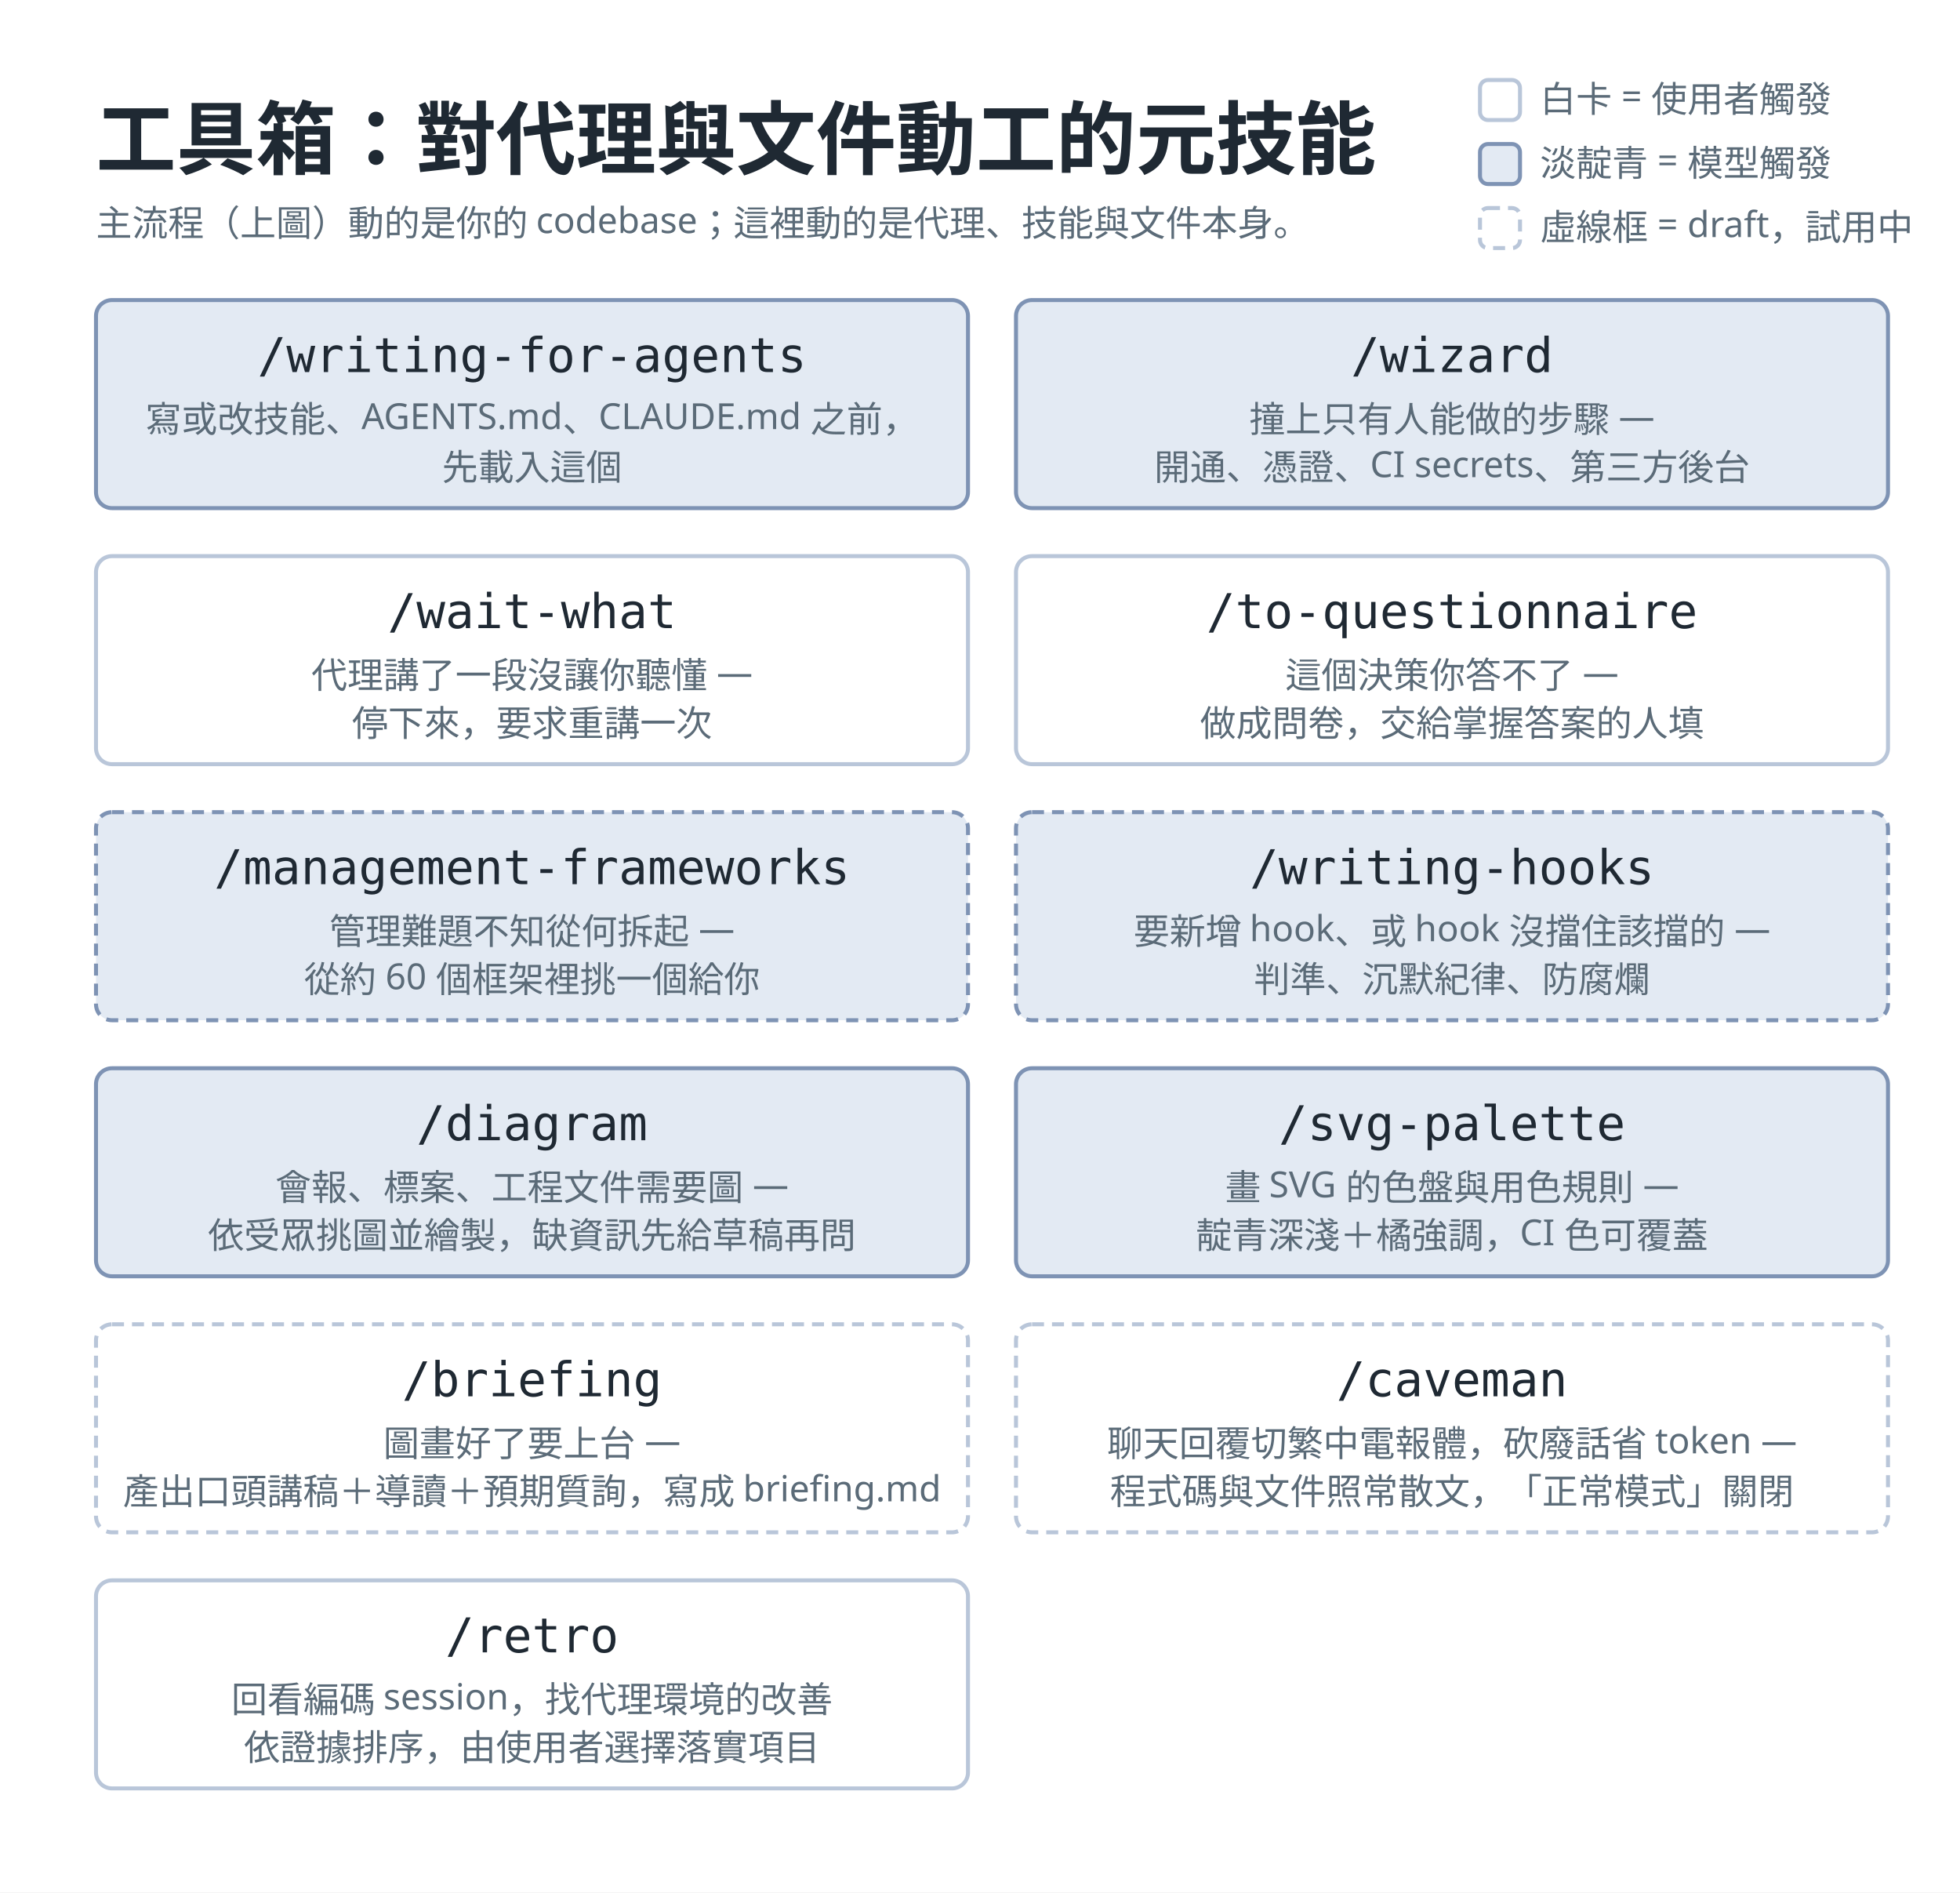
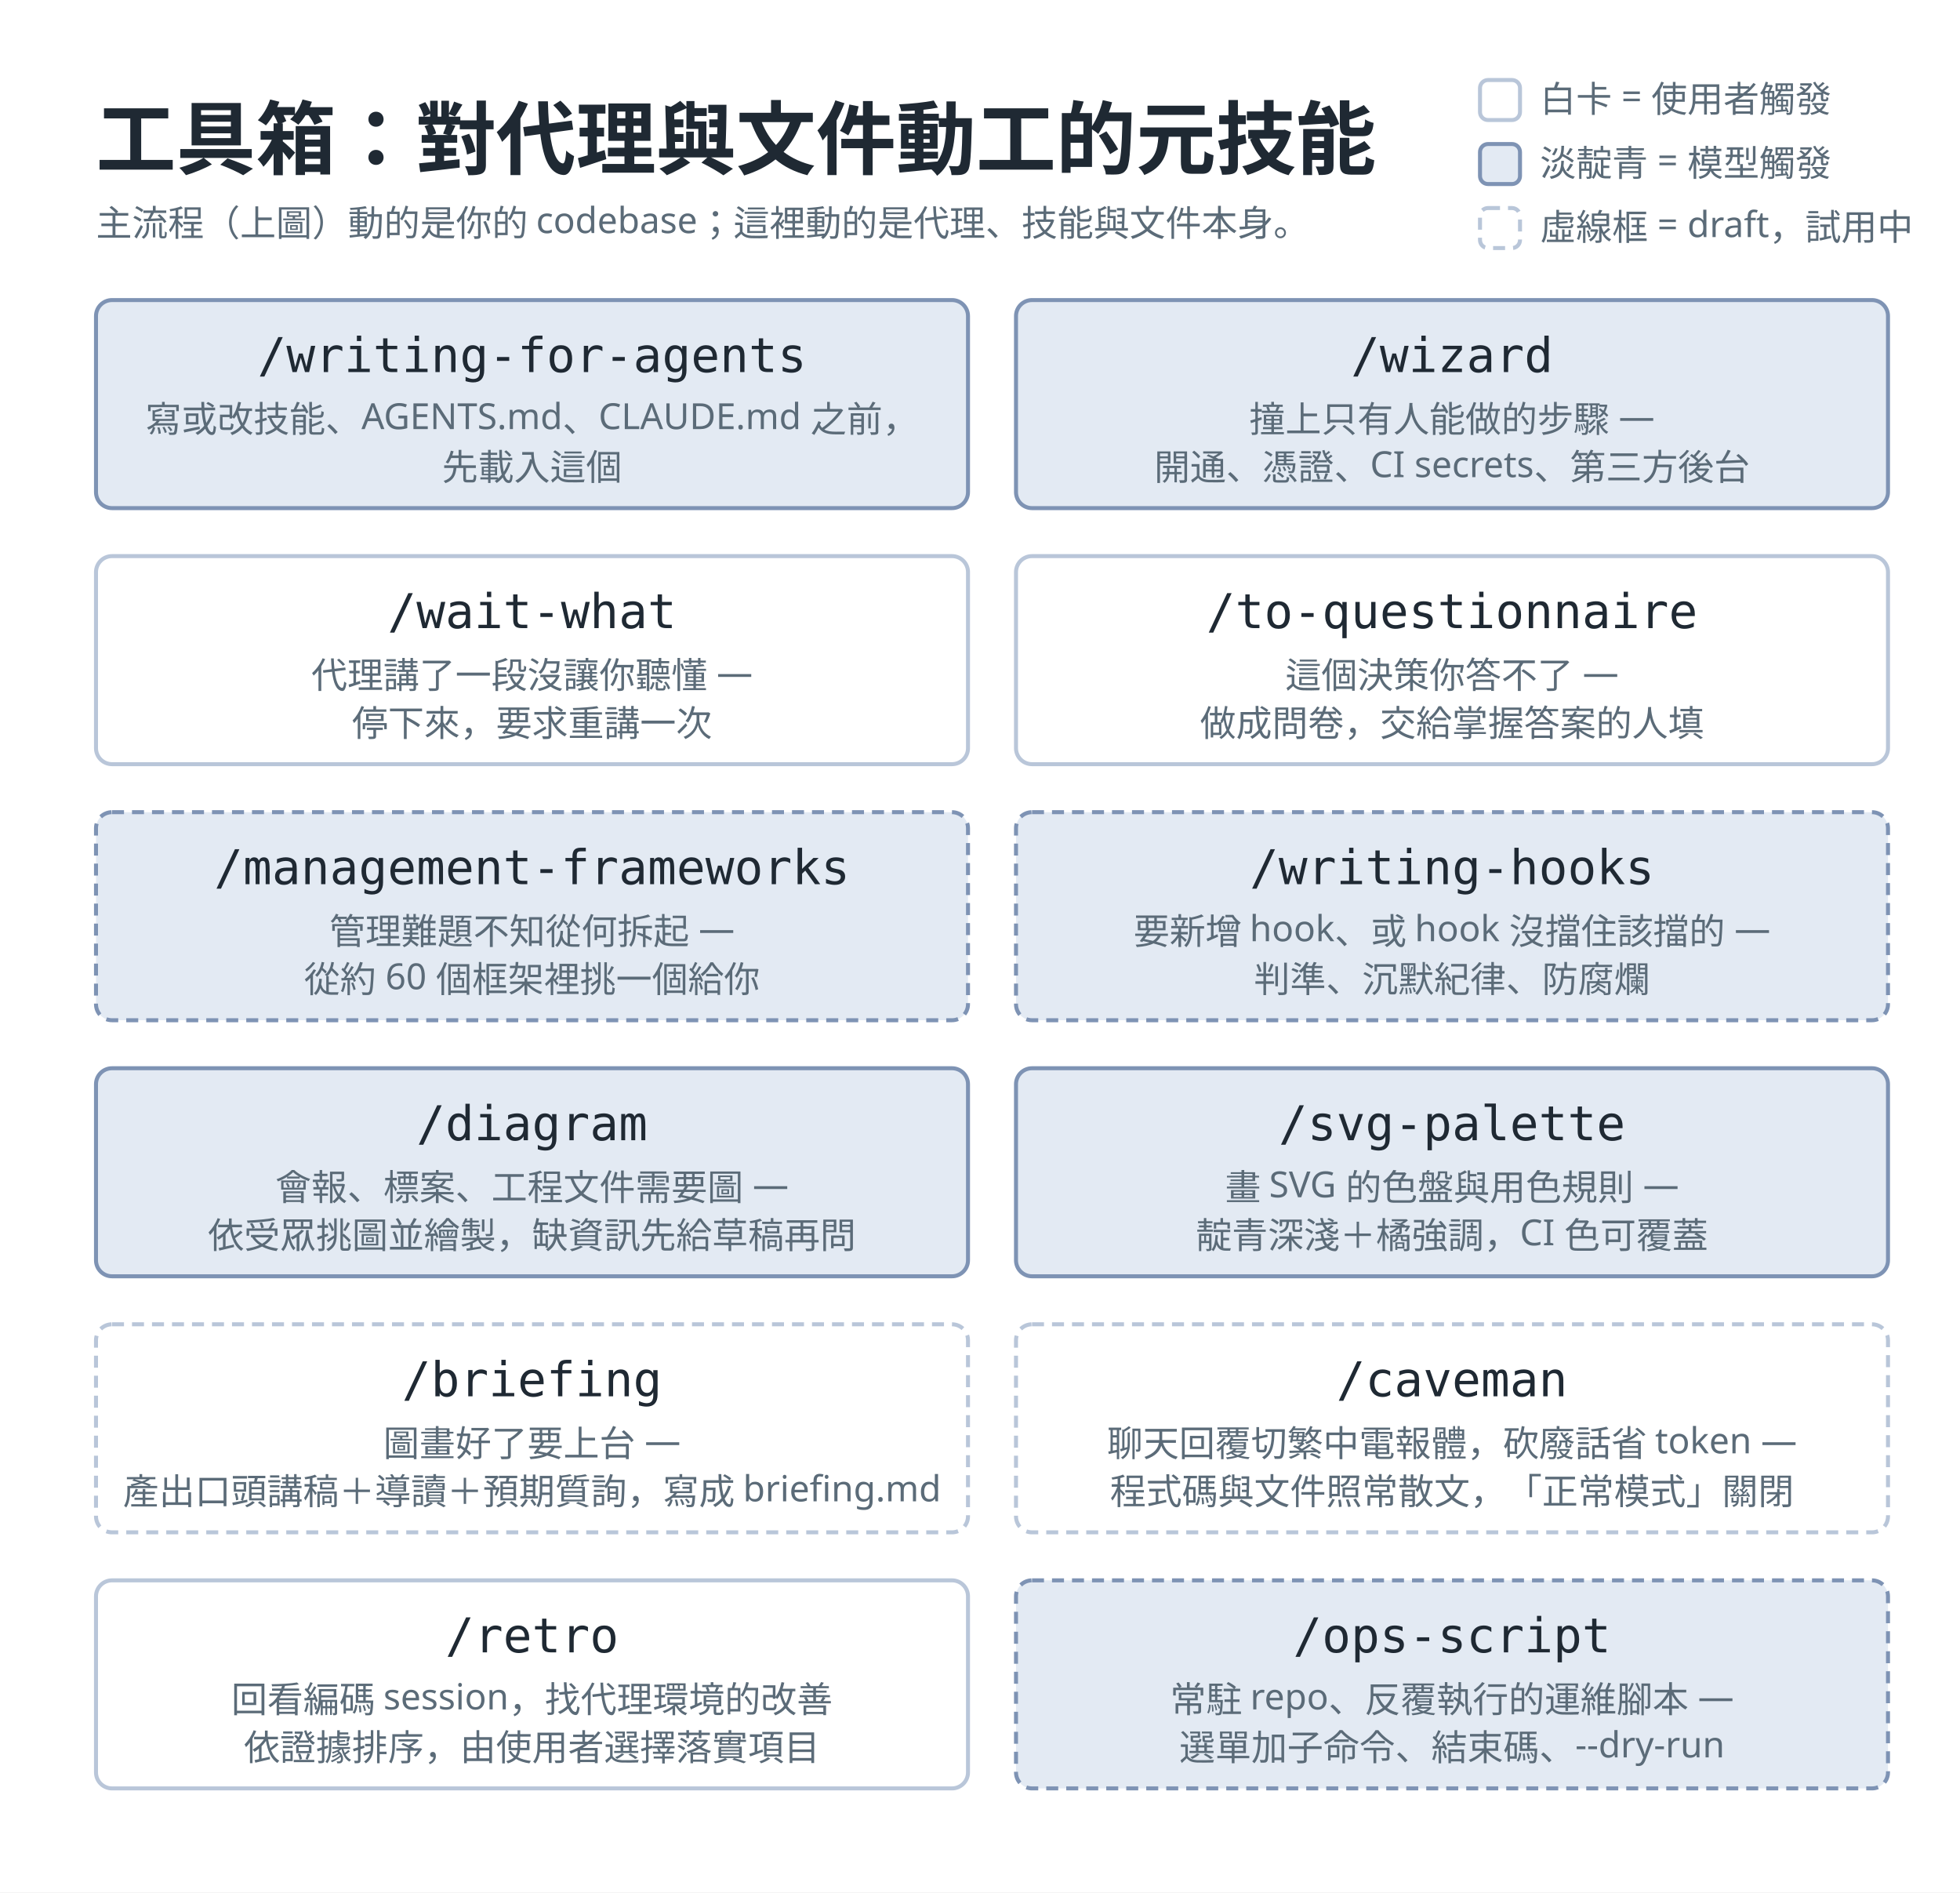
<svg xmlns="http://www.w3.org/2000/svg" width="980" height="946" viewBox="0 0 980 946" font-family="'Noto Sans TC','Microsoft JhengHei','微軟正黑體','PingFang TC',sans-serif">
  <defs>
    <style>
      .box   { stroke-width: 2; }
      .user  { fill: #FFFFFF; stroke: #B9C6D9; }
      .model { fill: #E3EAF3; stroke: #7E93B4; }
      .draft { stroke-dasharray: 6 4; }
      .skill { font-family: ui-monospace, SFMono-Regular, Consolas, monospace; font-size: 24px; fill: #1F2933; }
      .sub   { font-size: 18px; fill: #5B6B78; }
      .note  { font-size: 18px; fill: #5B6B78; }
    </style>
  </defs>
  <rect width="980" height="946" fill="#FFFFFF" />
  <g id="header">
    <text x="48" y="84" font-size="40" font-weight="700" fill="#1F2933">工具箱：對代理與文件動工的元技能</text>
    <text x="48" y="118" class="note">主流程（上圖）動的是你的 codebase；這裡動的是代理、技能與文件本身。</text>
  </g>
  <g id="legend">
    <rect x="740" y="40" width="20" height="20" rx="4" class="box user" />
    <text x="770" y="56" class="note">白卡 = 使用者觸發</text>
    <rect x="740" y="72" width="20" height="20" rx="4" class="box model" />
    <text x="770" y="88" class="note">淡靛青 = 模型觸發</text>
    <rect x="740" y="104" width="20" height="20" rx="4" class="box user draft" />
    <text x="770" y="120" class="note">虛線框 = draft，試用中</text>
  </g>
  <g id="cards">
    <rect x="48" y="150" width="436" height="104" rx="8" class="box model" />
    <text x="266" y="186" text-anchor="middle" class="skill">/writing-for-agents</text>
    <text x="266" y="216" text-anchor="middle" class="sub">寫或改技能、AGENTS.md、CLAUDE.md 之前，</text>
    <text x="266" y="240" text-anchor="middle" class="sub">先載入這個</text>
    <rect x="508" y="150" width="436" height="104" rx="8" class="box model" />
    <text x="726" y="186" text-anchor="middle" class="skill">/wizard</text>
    <text x="726" y="216" text-anchor="middle" class="sub">撞上只有人能做的步驟 —</text>
    <text x="726" y="240" text-anchor="middle" class="sub">開通、憑證、CI secrets、第三方後台</text>
    <rect x="48" y="278" width="436" height="104" rx="8" class="box user" />
    <text x="266" y="314" text-anchor="middle" class="skill">/wait-what</text>
    <text x="266" y="344" text-anchor="middle" class="sub">代理講了一段沒讓你聽懂 —</text>
    <text x="266" y="368" text-anchor="middle" class="sub">停下來，要求重講一次</text>
    <rect x="508" y="278" width="436" height="104" rx="8" class="box user" />
    <text x="726" y="314" text-anchor="middle" class="skill">/to-questionnaire</text>
    <text x="726" y="344" text-anchor="middle" class="sub">這個決策你答不了 —</text>
    <text x="726" y="368" text-anchor="middle" class="sub">做成問卷，交給掌握答案的人填</text>
    <rect x="48" y="406" width="436" height="104" rx="8" class="box model draft" />
    <text x="266" y="442" text-anchor="middle" class="skill">/management-frameworks</text>
    <text x="266" y="472" text-anchor="middle" class="sub">管理難題不知從何拆起 —</text>
    <text x="266" y="496" text-anchor="middle" class="sub">從約 60 個框架裡挑一個給你</text>
    <rect x="508" y="406" width="436" height="104" rx="8" class="box model draft" />
    <text x="726" y="442" text-anchor="middle" class="skill">/writing-hooks</text>
    <text x="726" y="472" text-anchor="middle" class="sub">要新增 hook、或 hook 沒擋住該擋的 —</text>
    <text x="726" y="496" text-anchor="middle" class="sub">判準、沉默紀律、防腐爛</text>
    <rect x="48" y="534" width="436" height="104" rx="8" class="box model" />
    <text x="266" y="570" text-anchor="middle" class="skill">/diagram</text>
    <text x="266" y="600" text-anchor="middle" class="sub">會報、標案、工程文件需要圖 —</text>
    <text x="266" y="624" text-anchor="middle" class="sub">依受眾挑圖並繪製，缺資訊先給草稿再問</text>
    <rect x="508" y="534" width="436" height="104" rx="8" class="box model" />
    <text x="726" y="570" text-anchor="middle" class="skill">/svg-palette</text>
    <text x="726" y="600" text-anchor="middle" class="sub">畫 SVG 的色盤與用色規則 —</text>
    <text x="726" y="624" text-anchor="middle" class="sub">靛青深淺＋橘強調，CI 色可覆蓋</text>
    <rect x="48" y="662" width="436" height="104" rx="8" class="box user draft" />
    <text x="266" y="698" text-anchor="middle" class="skill">/briefing</text>
    <text x="266" y="728" text-anchor="middle" class="sub">圖畫好了要上台 —</text>
    <text x="266" y="752" text-anchor="middle" class="sub">產出口頭講稿＋導讀＋預期質詢，寫成 briefing.md</text>
    <rect x="508" y="662" width="436" height="104" rx="8" class="box user draft" />
    <text x="726" y="698" text-anchor="middle" class="skill">/caveman</text>
    <text x="726" y="728" text-anchor="middle" class="sub">聊天回覆切繁中電報體，砍廢話省 token —</text>
    <text x="726" y="752" text-anchor="middle" class="sub">程式碼與文件照常散文，「正常模式」關閉</text>
    <g id="retro">
      <rect x="48" y="790" width="436" height="104" rx="8" class="box user" />
      <text x="266" y="826" text-anchor="middle" class="skill">/retro</text>
      <text x="266" y="856" text-anchor="middle" class="sub">回看編碼 session，找代理環境的改善</text>
      <text x="266" y="880" text-anchor="middle" class="sub">依證據排序，由使用者選擇落實項目</text>
    </g>
+     <rect x="508" y="790" width="436" height="104" rx="8" class="box model draft" />
+     <text x="726" y="826" text-anchor="middle" class="skill">/ops-script</text>
+     <text x="726" y="856" text-anchor="middle" class="sub">常駐 repo、反覆執行的運維腳本 —</text>
+     <text x="726" y="880" text-anchor="middle" class="sub">選單加子命令、結束碼、--dry-run</text>
  </g>
</svg>
